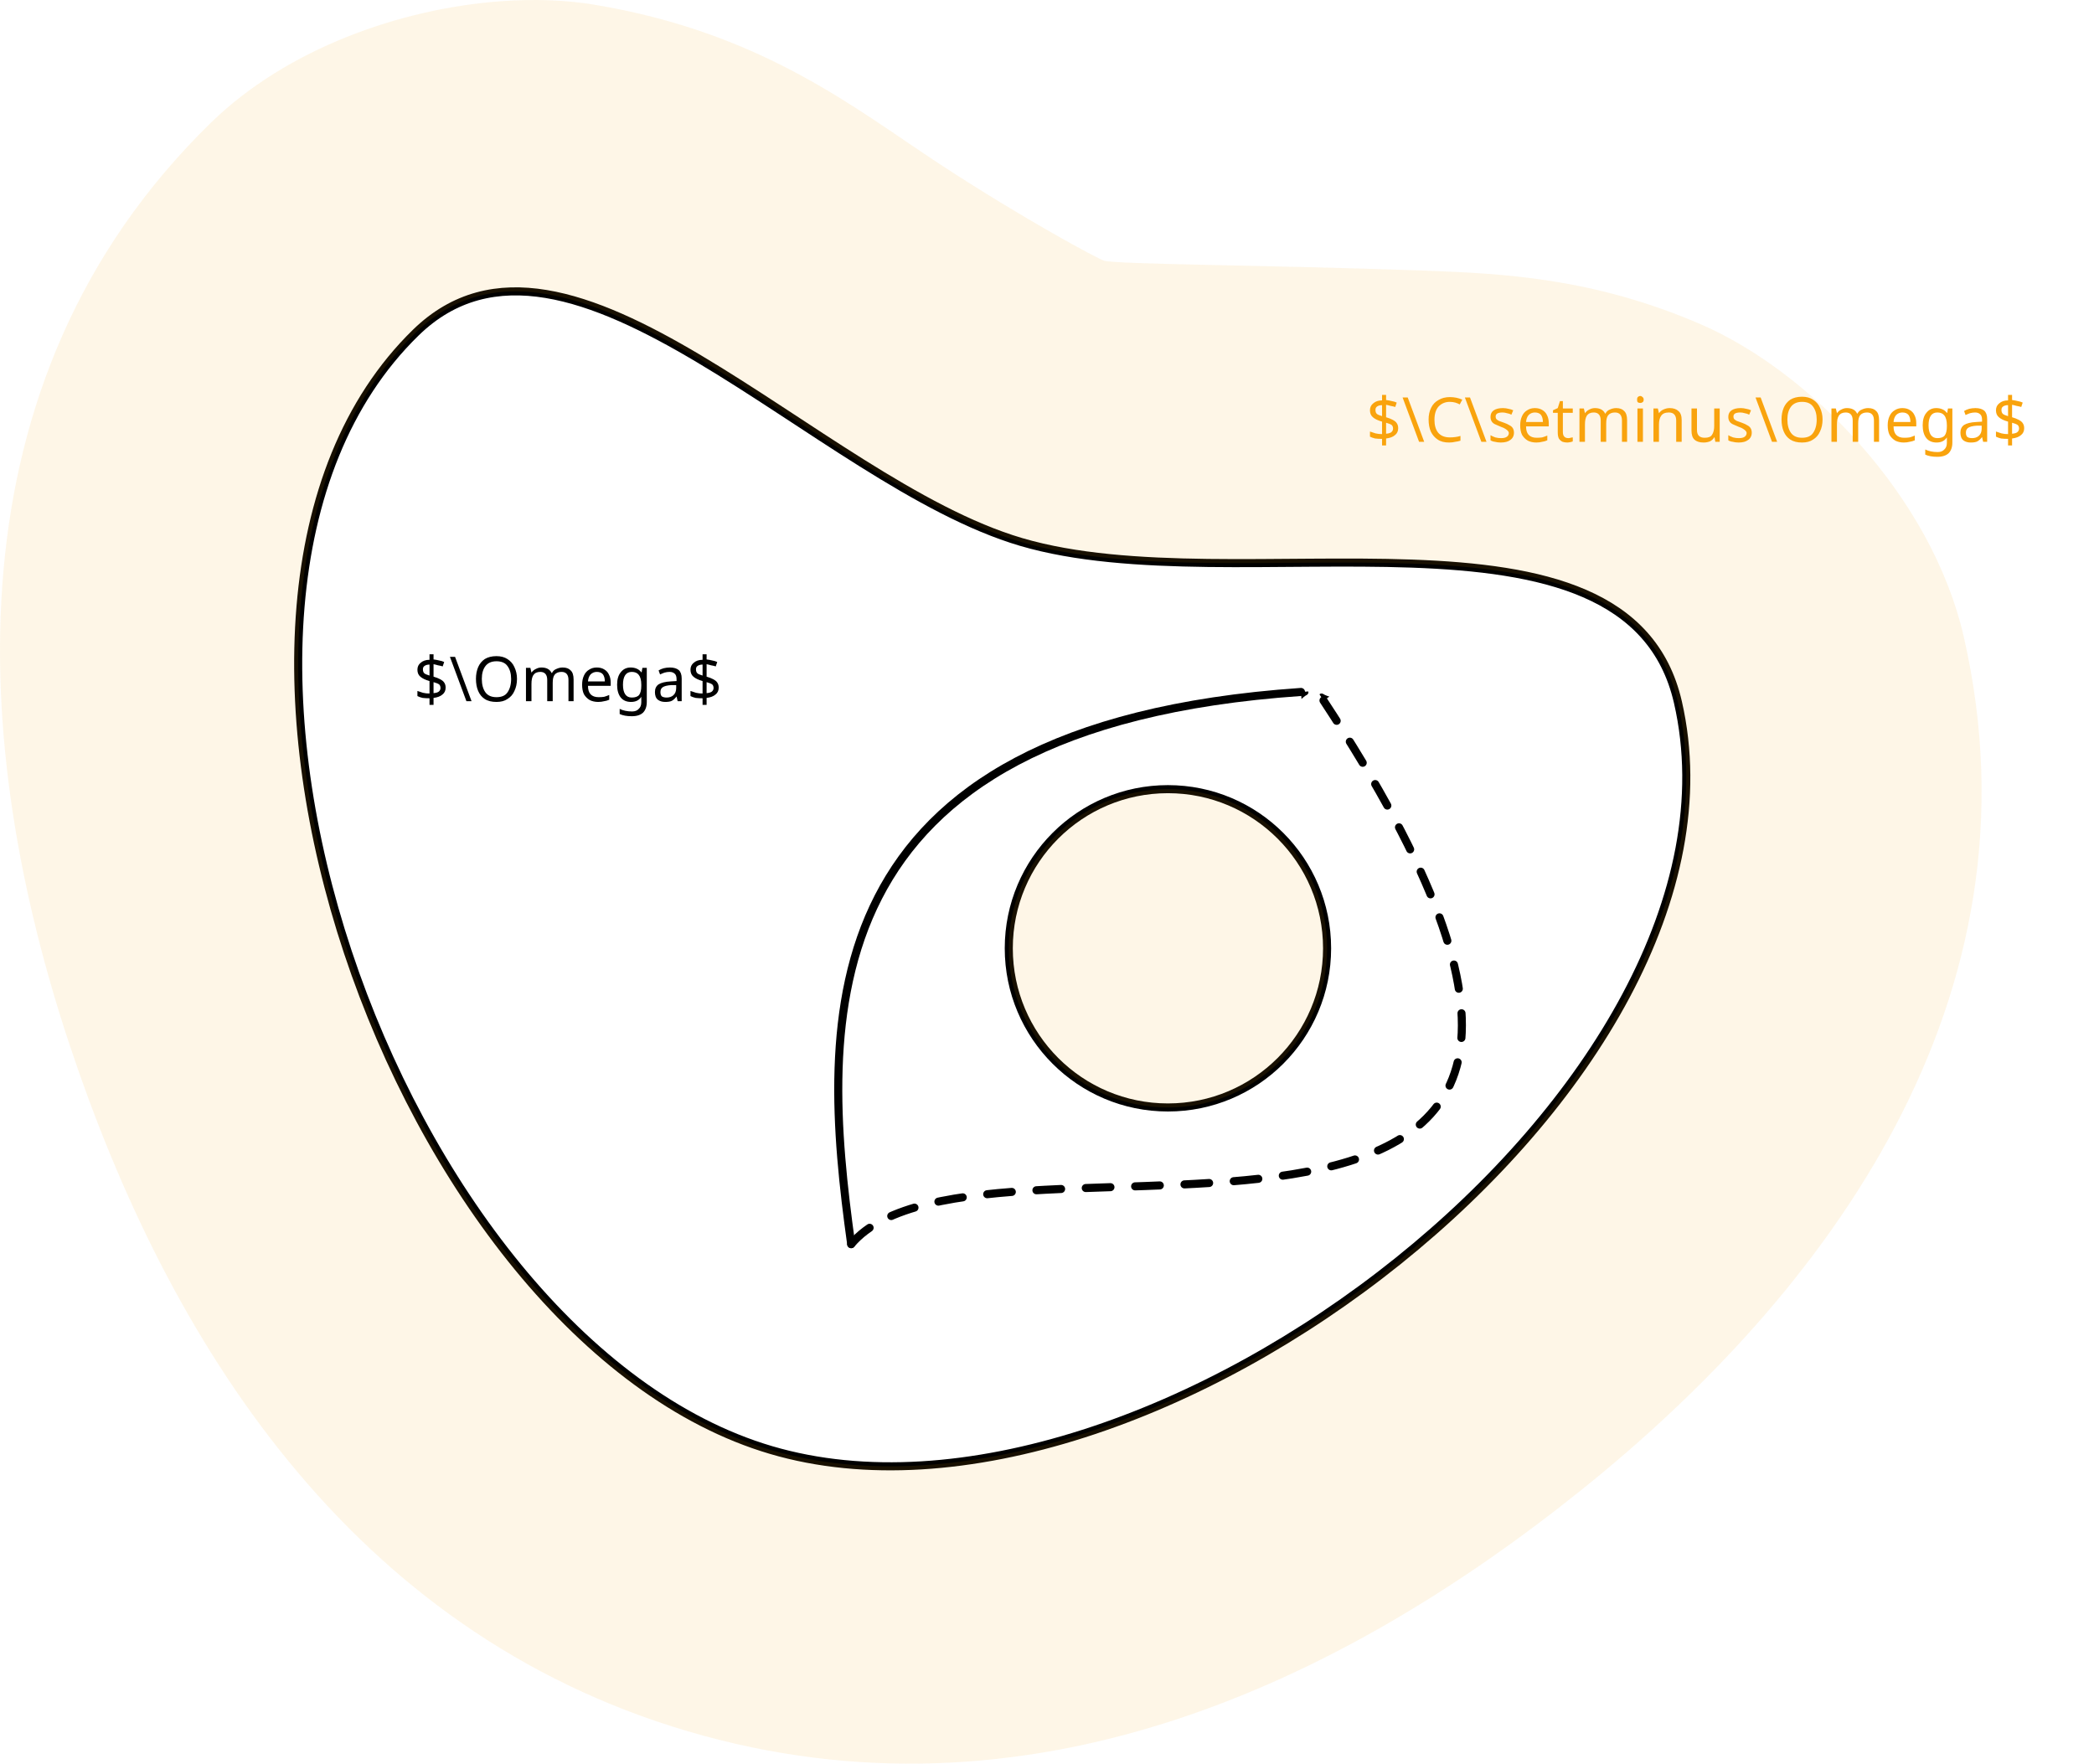
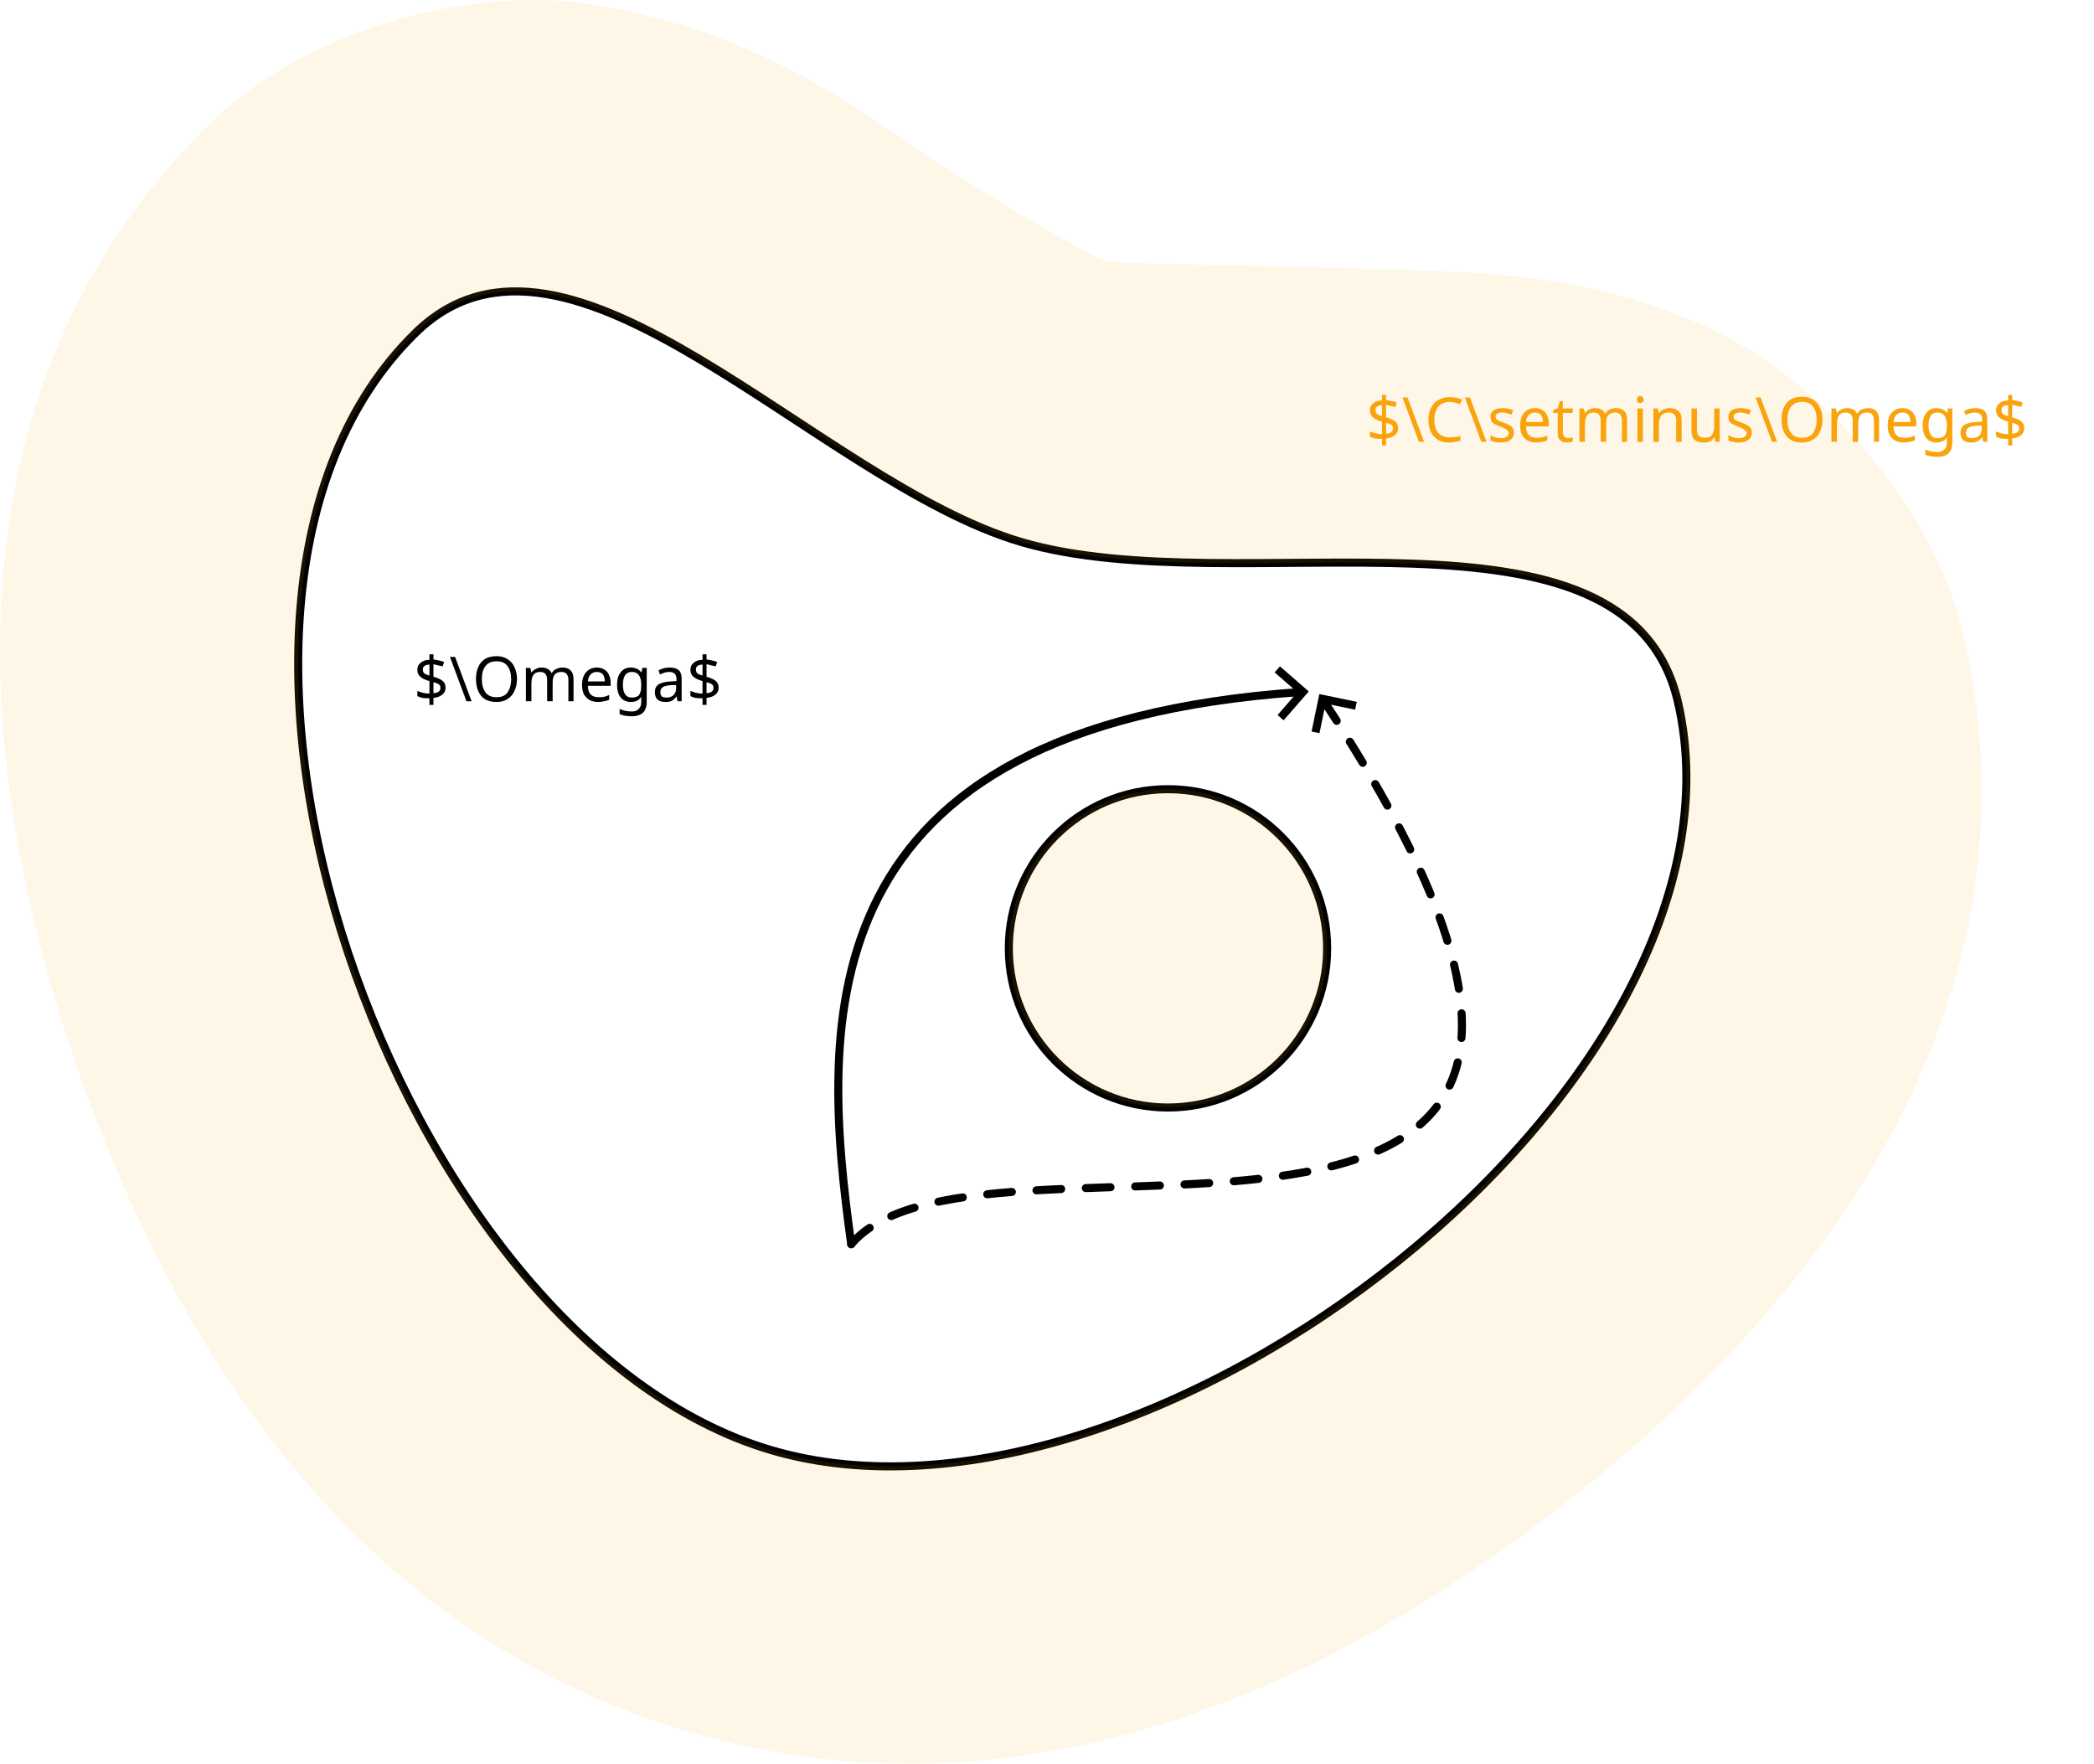
- <svg xmlns="http://www.w3.org/2000/svg" width="89.298mm" height="75.211mm" version="1.1" viewBox="0 0 89.298 75.211" xml:space="preserve">
+ <svg xmlns="http://www.w3.org/2000/svg" width="89.294mm" height="75.211mm" version="1.1" viewBox="0 0 89.294 75.211" xml:space="preserve">
  <defs>
-     <marker id="marker-arrow-1.3" markerHeight="1.69" markerWidth="0.911" orient="auto-start-reverse">
-       <g transform="scale(1.1949)">
-         <path d="M -1.554,2.072 C -1.425,1.295 0,0.13 0.389,0 0,-0.13 -1.425,-1.295 -1.554,-2.072" fill="none" stroke="#000" stroke-linecap="round" stroke-linejoin="round" stroke-miterlimit="10" stroke-width=".8" />
-       </g>
+     <marker id="ArrowWide" overflow="visible" markerHeight="1" markerWidth="1" orient="auto-start-reverse" preserveAspectRatio="xMidYMid" viewBox="0 0 1 1">
+       <path transform="rotate(180 .125 0)" d="m3-3-3 3 3 3" fill="none" stroke="context-stroke" />
    </marker>
  </defs>
  <path d="m17.73 14.185c6.519-6.357 17.082 6.357 25.817 8.927 9.219 2.712 25.863-2.532 28.008 6.836 3.729 16.287-22.649 36.613-38.676 31.887-15.986-4.714-27.081-36.014-15.149-47.65z" fill="none" stroke="#000" stroke-linecap="square" stroke-linejoin="round" stroke-width=".344" style="paint-order:markers stroke fill" />
  <circle cx="49.806" cy="40.44" r="6.787" fill="#f9a30d" fill-opacity=".1" stroke="#000" stroke-linecap="round" stroke-linejoin="round" stroke-width=".344" style="paint-order:markers stroke fill" />
  <path d="m23.418 0.011c-0.666-0.024-1.358-0.01-2.067 0.042-4.256 0.314-9.107 2.012-12.354 5.178-11.366 11.084-10.218 26.722-6.031 39.319s11.932 25.022 26.375 29.281c14.464 4.265 27.738-1.979 38.111-10.304 10.373-8.325 19.842-20.869 16.293-36.369-1.378-6.02-6.618-11.34-11.209-13.326s-8.454-2.172-11.889-2.295c-6.869-0.245-13.012-0.257-13.572-0.422-0.24-0.07-3.381-1.75-6.973-4.099s-7.546-5.622-14.777-6.819c-0.602-0.1-1.242-0.161-1.907-0.185zm-1.634 12.417c6.361-0.189 14.665 8.596 21.762 10.684 9.219 2.712 25.864-2.532 28.008 6.836 3.729 16.287-22.65 36.613-38.676 31.887-15.986-4.714-27.081-36.013-15.148-47.65 1.222-1.192 2.587-1.714 4.054-1.758z" fill="#f9a30d" fill-opacity=".1" style="paint-order:markers stroke fill" />
-   <text x="58.266" y="18.841" fill="#f9a30d" font-family="'MonaspiceNe Nerd Font'" font-size="2.646px" stroke-width=".265" xml:space="preserve">
-     <tspan x="58.266" y="18.841" fill="#f9a30d" stroke-width=".265">$\C\setminus\Omega$</tspan>
+   <text x="58.261" y="18.841" fill="#f9a30d" font-family="'MonaspiceNe Nerd Font'" font-size="2.646px" stroke-width=".265" xml:space="preserve">
+     <tspan x="58.261" y="18.841" fill="#f9a30d" stroke-width=".265">$\C\setminus\Omega$</tspan>
  </text>
-   <text x="17.644" y="29.905" fill="#000000" font-family="'MonaspiceNe Nerd Font'" font-size="2.646px" stroke-width=".265" xml:space="preserve">
-     <tspan x="17.644" y="29.905" stroke-width=".265">$\Omega$</tspan>
+   <text x="17.64" y="29.905" fill="#000000" font-family="'MonaspiceNe Nerd Font'" font-size="2.646px" stroke-width=".265" xml:space="preserve">
+     <tspan x="17.64" y="29.905" stroke-width=".265">$\Omega$</tspan>
  </text>
-   <path d="m36.299 53.056c-1.323-9.525-1.984-22.093 19.182-23.548" fill="none" marker-end="url(#marker-arrow-1.3)" stroke="#000" stroke-linecap="round" stroke-linejoin="round" stroke-width=".344" style="paint-order:markers stroke fill" />
-   <path d="m36.299 53.056c5.665-6.699 39.456 6.185 20.141-23.184" fill="none" marker-end="url(#marker-arrow-1.3)" stroke="#000" stroke-dasharray="1.053, 1.053" stroke-linecap="round" stroke-linejoin="round" stroke-width=".344" style="paint-order:markers stroke fill" />
+   <path d="m36.299 53.056c-1.323-9.525-1.984-22.093 19.182-23.548" fill="none" marker-end="url(#ArrowWide)" stroke="#000" stroke-linecap="round" stroke-linejoin="round" stroke-width=".344" style="paint-order:markers stroke fill" />
+   <path d="m36.299 53.056c5.665-6.699 39.456 6.185 20.141-23.184" fill="none" marker-end="url(#ArrowWide)" stroke="#000" stroke-dasharray="1.053, 1.053" stroke-linecap="round" stroke-linejoin="round" stroke-width=".344" style="paint-order:markers stroke fill" />
</svg>
